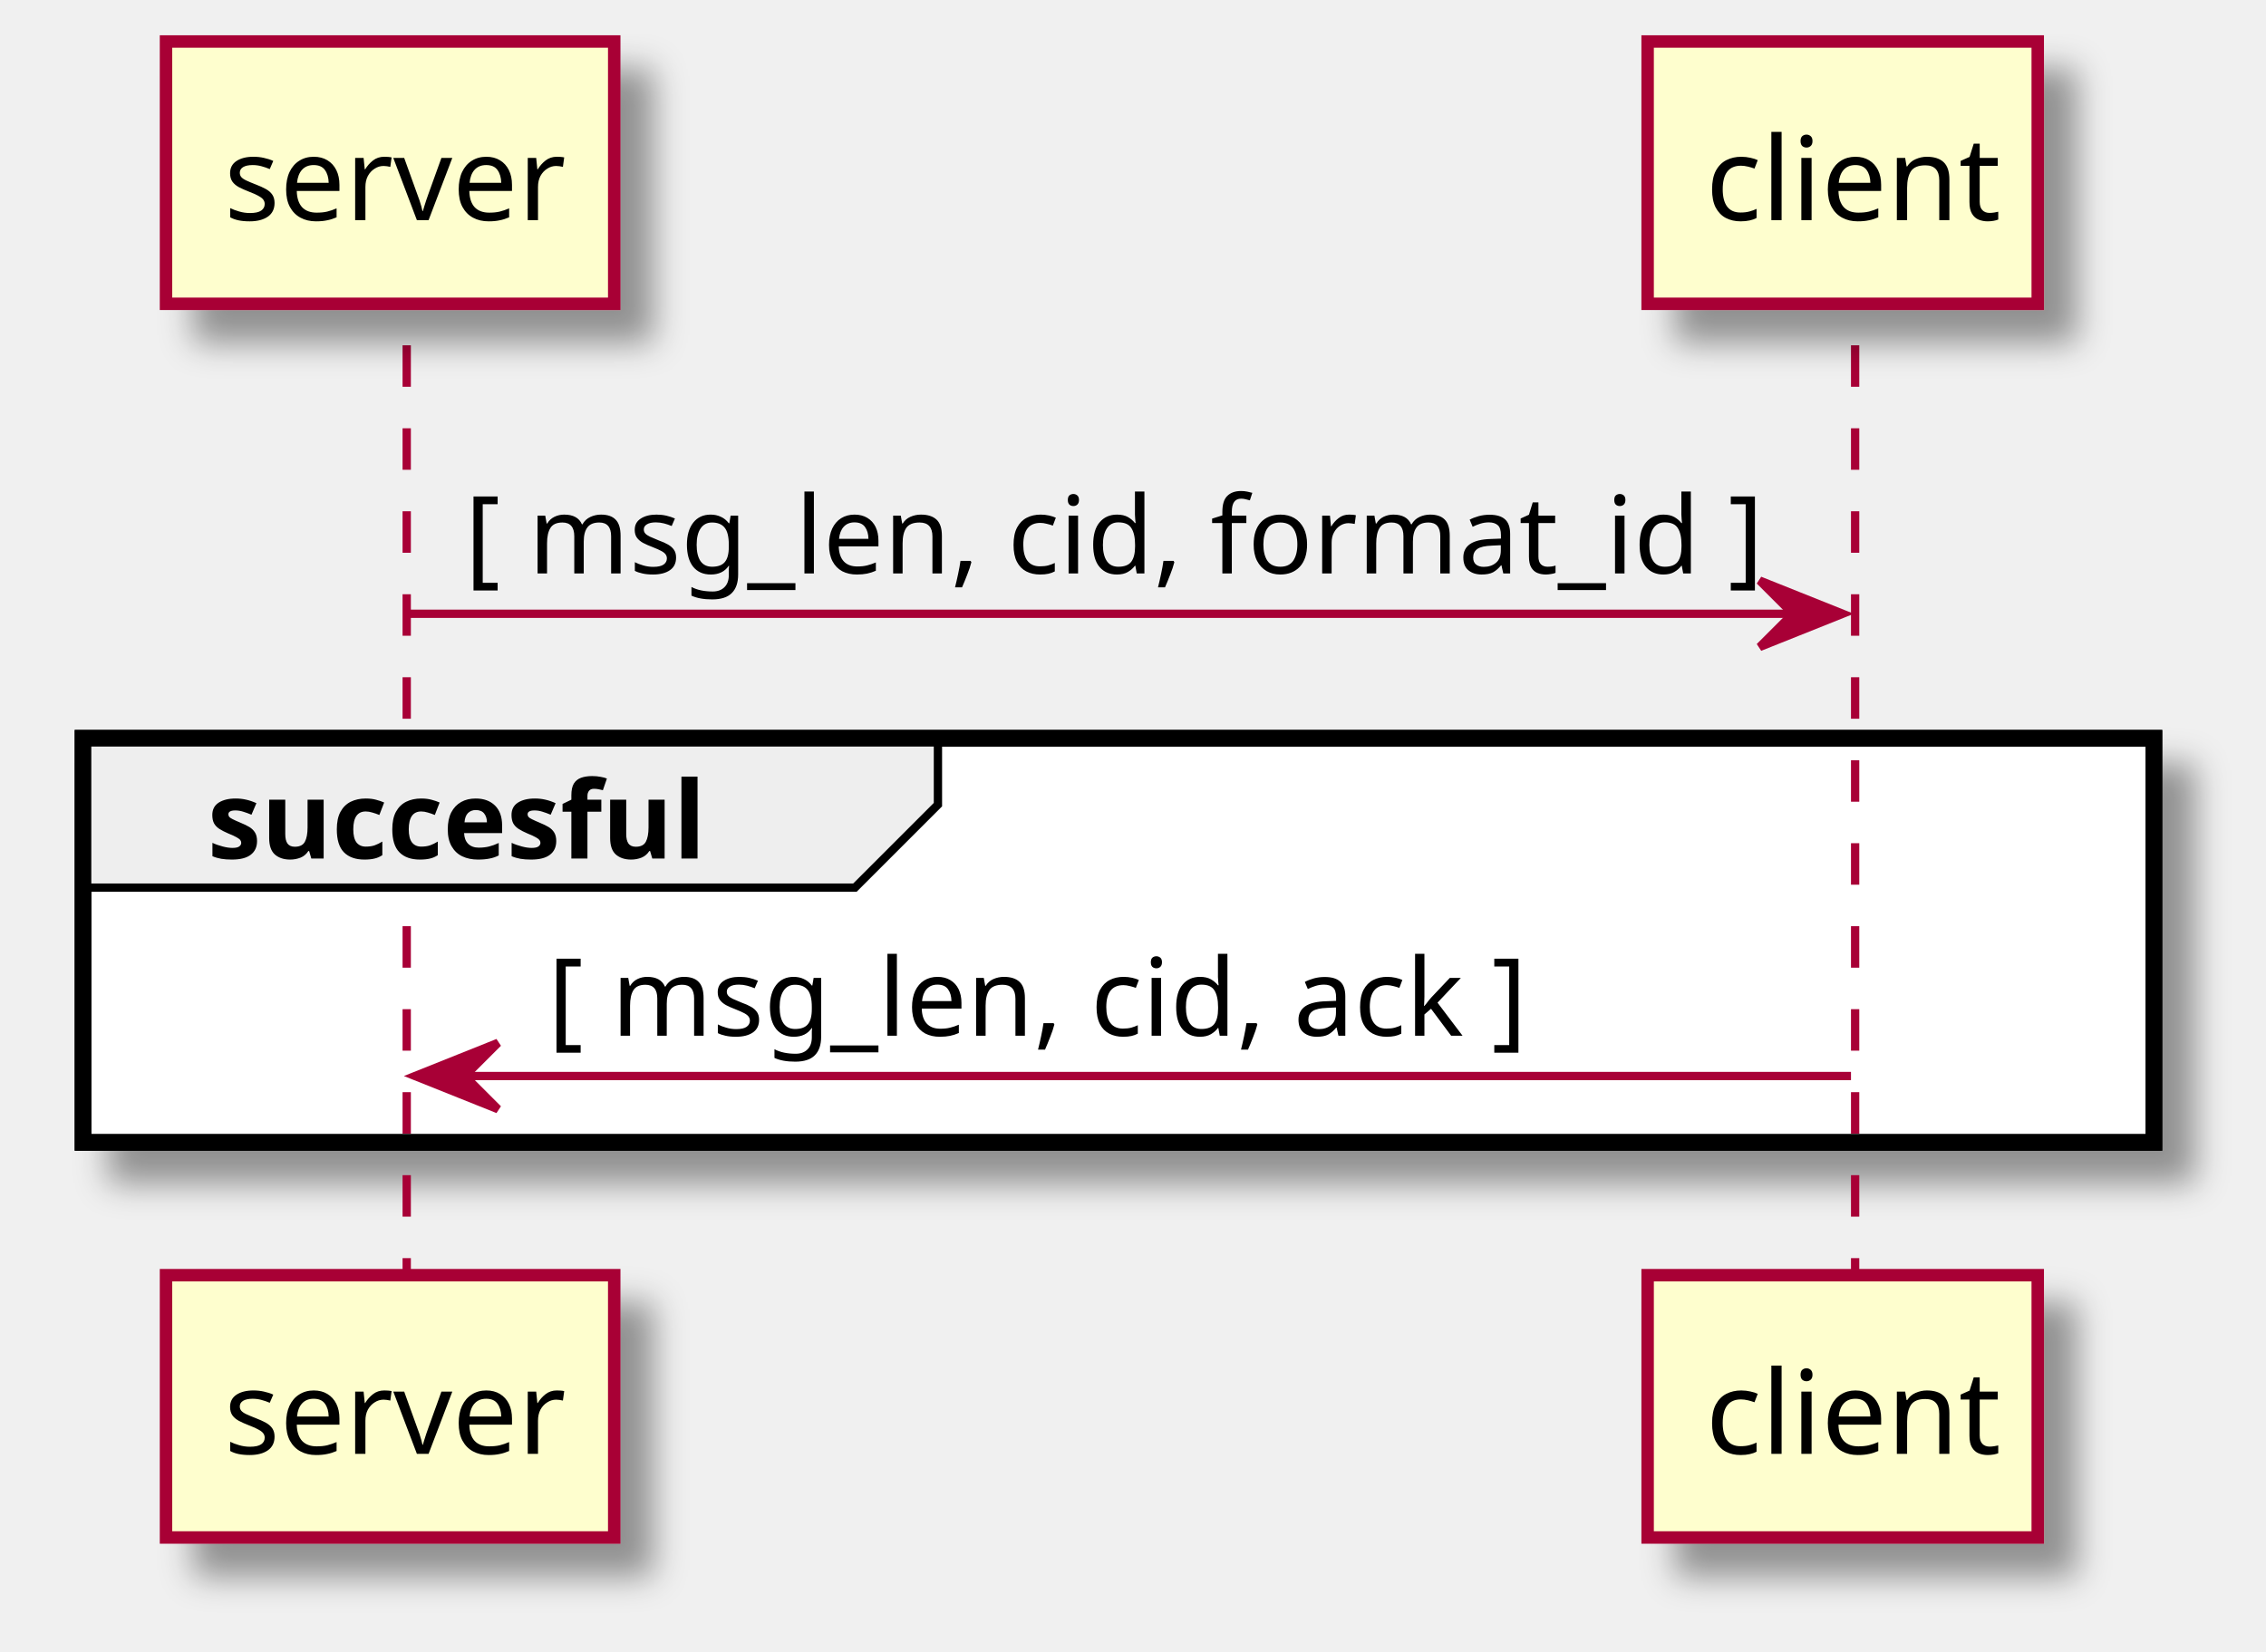
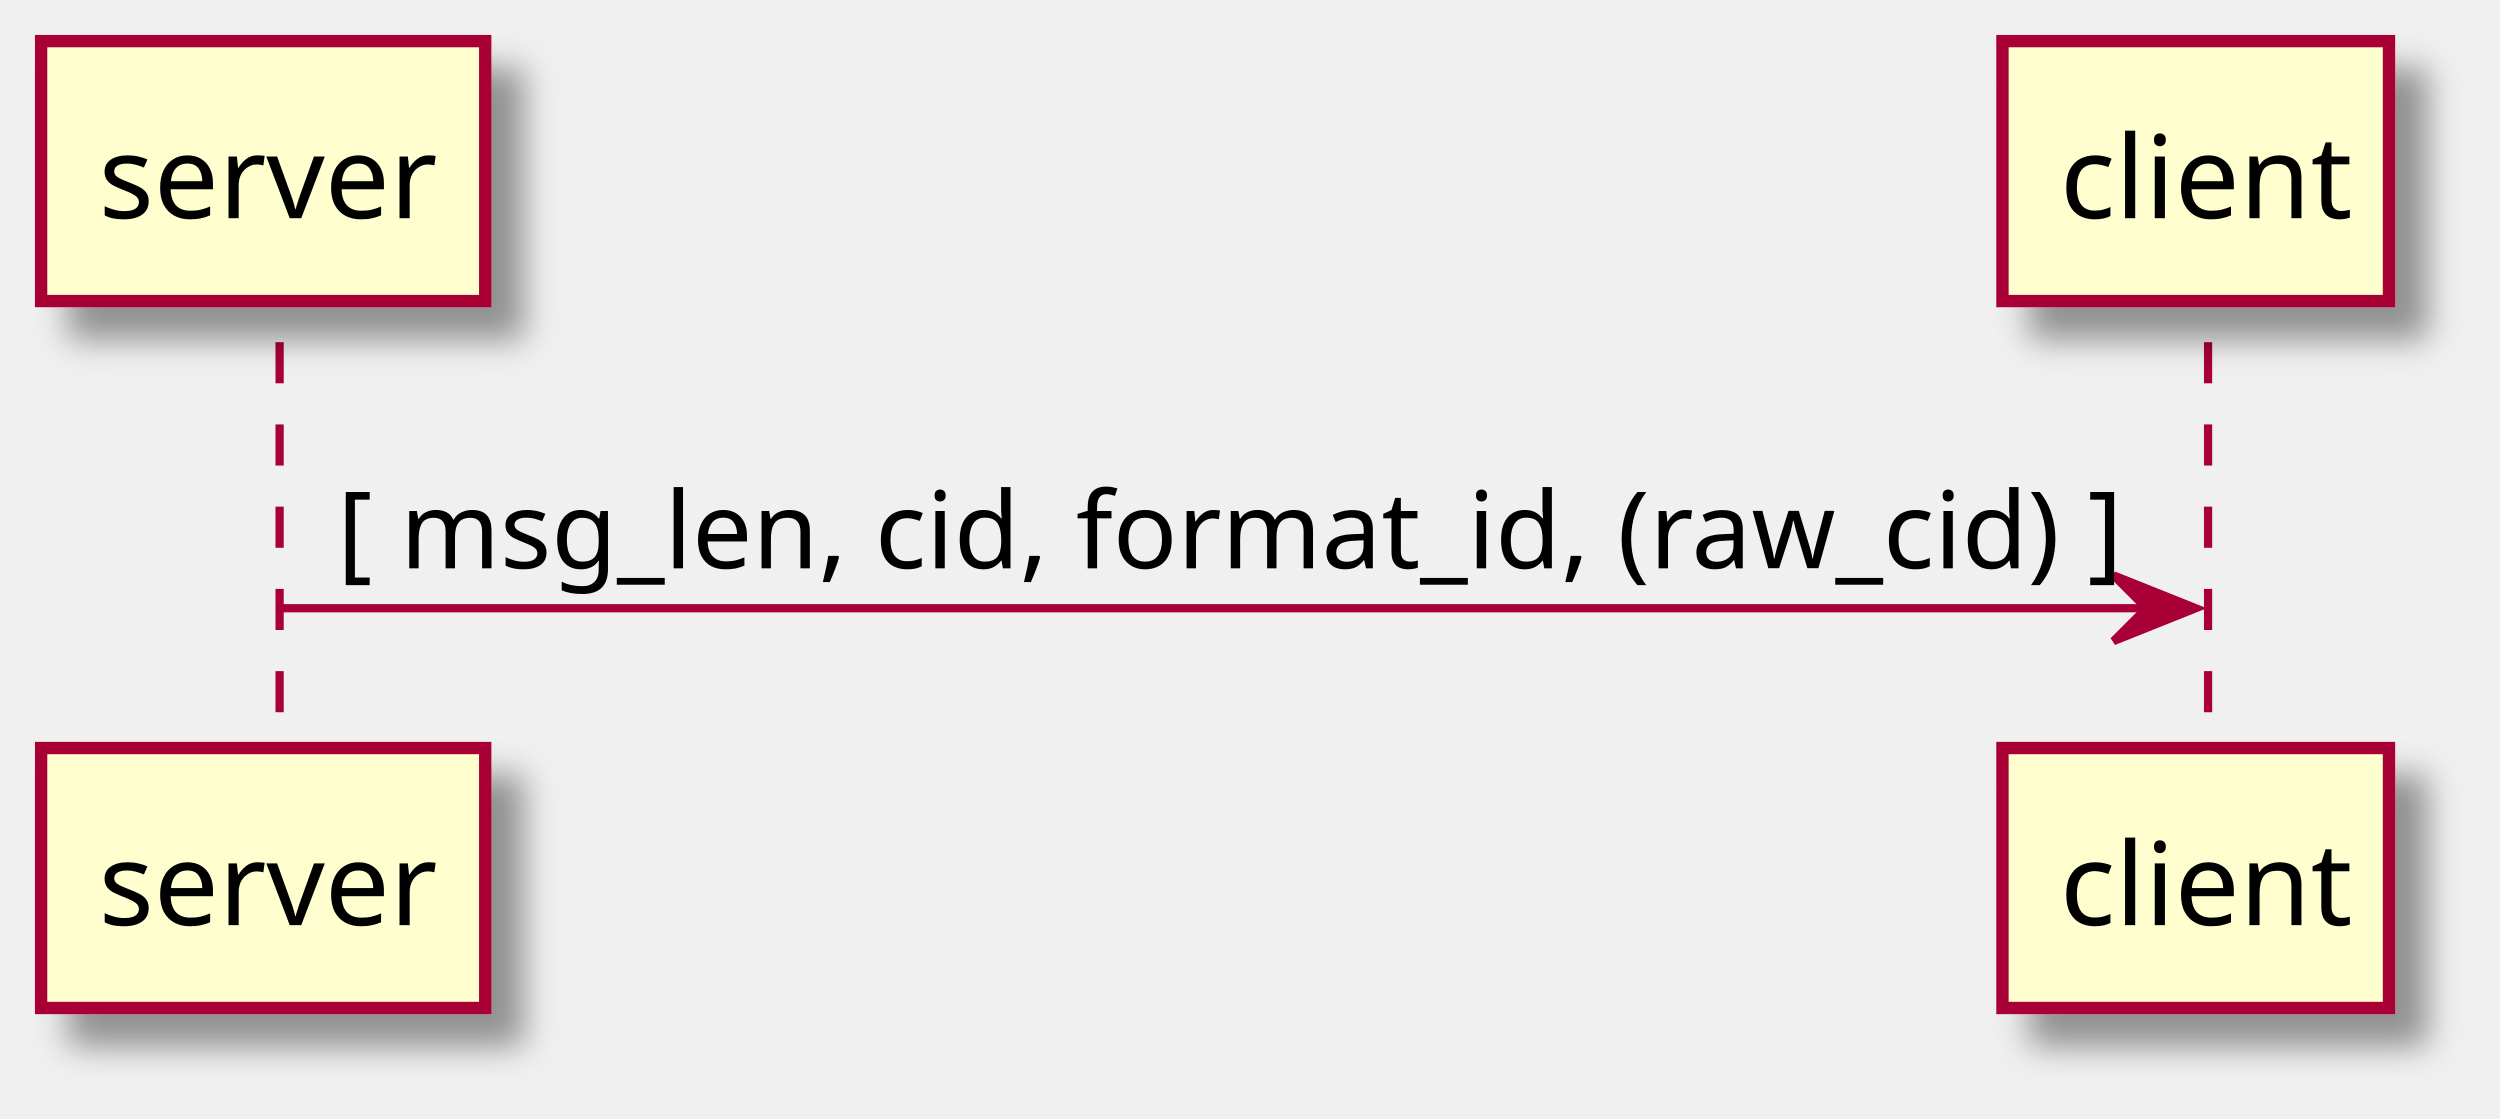
- <svg xmlns="http://www.w3.org/2000/svg" contentScriptType="application/ecmascript" contentStyleType="text/css" height="199px" preserveAspectRatio="none" style="width:273px;height:199px;background:#FFFFFF;" version="1.1" viewBox="0 0 273 199" width="273px" zoomAndPan="magnify">
+ <svg xmlns="http://www.w3.org/2000/svg" contentScriptType="application/ecmascript" contentStyleType="text/css" height="136px" preserveAspectRatio="none" style="width:304px;height:136px;background:#FFFFFF;" version="1.1" viewBox="0 0 304 136" width="304px" zoomAndPan="magnify">
  <defs>
-     <filter height="300%" id="fxpwh6kcablbv" width="300%" x="-1" y="-1">
+     <filter height="300%" id="f1s0fturow9u5a" width="300%" x="-1" y="-1">
      <feGaussianBlur result="blurOut" stdDeviation="2.0" />
      <feColorMatrix in="blurOut" result="blurOut2" type="matrix" values="0 0 0 0 0 0 0 0 0 0 0 0 0 0 0 0 0 0 .4 0" />
      <feOffset dx="4.0" dy="4.0" in="blurOut2" result="blurOut3" />
      <feBlend in="SourceGraphic" in2="blurOut3" mode="normal" />
    </filter>
  </defs>
  <g>
-     <rect fill="#FFFFFF" filter="url(#fxpwh6kcablbv)" height="48.703" style="stroke:#000000;stroke-width:2.0;" width="249.5" x="10" y="88.961" />
-     <line style="stroke:#A80036;stroke-width:1.0;stroke-dasharray:5.0,5.0;" x1="49" x2="49" y1="41.609" y2="154.664" />
-     <line style="stroke:#A80036;stroke-width:1.0;stroke-dasharray:5.0,5.0;" x1="223.5" x2="223.5" y1="41.609" y2="154.664" />
-     <rect fill="#FEFECE" filter="url(#fxpwh6kcablbv)" height="31.609" style="stroke:#A80036;stroke-width:1.5;" width="54" x="20" y="5" />
-     <text fill="#000000" font-family="sans-serif" font-size="14" lengthAdjust="spacing" textLength="40" x="27" y="26.533">server</text>
-     <rect fill="#FEFECE" filter="url(#fxpwh6kcablbv)" height="31.609" style="stroke:#A80036;stroke-width:1.5;" width="54" x="20" y="153.664" />
-     <text fill="#000000" font-family="sans-serif" font-size="14" lengthAdjust="spacing" textLength="40" x="27" y="175.197">server</text>
-     <rect fill="#FEFECE" filter="url(#fxpwh6kcablbv)" height="31.609" style="stroke:#A80036;stroke-width:1.5;" width="47" x="198.5" y="5" />
-     <text fill="#000000" font-family="sans-serif" font-size="14" lengthAdjust="spacing" textLength="33" x="205.5" y="26.533">client</text>
-     <rect fill="#FEFECE" filter="url(#fxpwh6kcablbv)" height="31.609" style="stroke:#A80036;stroke-width:1.5;" width="47" x="198.5" y="153.664" />
-     <text fill="#000000" font-family="sans-serif" font-size="14" lengthAdjust="spacing" textLength="33" x="205.5" y="175.197">client</text>
-     <polygon fill="#A80036" points="212,69.961,222,73.961,212,77.961,216,73.961" style="stroke:#A80036;stroke-width:1.0;" />
-     <line style="stroke:#A80036;stroke-width:1.0;" x1="49" x2="218" y1="73.961" y2="73.961" />
-     <text fill="#000000" font-family="sans-serif" font-size="13" lengthAdjust="spacing" textLength="151" x="56" y="69.105">[ msg_len, cid, format_id ]</text>
-     <path d="M10,88.961 L113,88.961 L113,96.961 L103,106.961 L10,106.961 L10,88.961 " fill="#EEEEEE" style="stroke:#000000;stroke-width:1.0;" />
-     <rect fill="none" height="48.703" style="stroke:#000000;stroke-width:2.0;" width="249.5" x="10" y="88.961" />
-     <text fill="#000000" font-family="sans-serif" font-size="13" font-weight="bold" lengthAdjust="spacing" textLength="58" x="25" y="103.456">succesful</text>
-     <polygon fill="#A80036" points="60,125.664,50,129.664,60,133.664,56,129.664" style="stroke:#A80036;stroke-width:1.0;" />
-     <line style="stroke:#A80036;stroke-width:1.0;" x1="54" x2="223" y1="129.664" y2="129.664" />
-     <text fill="#000000" font-family="sans-serif" font-size="13" lengthAdjust="spacing" textLength="119" x="66" y="124.808">[ msg_len, cid, ack ]</text>
+     <line style="stroke:#A80036;stroke-width:1.0;stroke-dasharray:5.0,5.0;" x1="34" x2="34" y1="41.609" y2="91.961" />
+     <line style="stroke:#A80036;stroke-width:1.0;stroke-dasharray:5.0,5.0;" x1="268.5" x2="268.5" y1="41.609" y2="91.961" />
+     <rect fill="#FEFECE" filter="url(#f1s0fturow9u5a)" height="31.609" style="stroke:#A80036;stroke-width:1.5;" width="54" x="5" y="5" />
+     <text fill="#000000" font-family="sans-serif" font-size="14" lengthAdjust="spacing" textLength="40" x="12" y="26.533">server</text>
+     <rect fill="#FEFECE" filter="url(#f1s0fturow9u5a)" height="31.609" style="stroke:#A80036;stroke-width:1.5;" width="54" x="5" y="90.961" />
+     <text fill="#000000" font-family="sans-serif" font-size="14" lengthAdjust="spacing" textLength="40" x="12" y="112.494">server</text>
+     <rect fill="#FEFECE" filter="url(#f1s0fturow9u5a)" height="31.609" style="stroke:#A80036;stroke-width:1.5;" width="47" x="243.5" y="5" />
+     <text fill="#000000" font-family="sans-serif" font-size="14" lengthAdjust="spacing" textLength="33" x="250.5" y="26.533">client</text>
+     <rect fill="#FEFECE" filter="url(#f1s0fturow9u5a)" height="31.609" style="stroke:#A80036;stroke-width:1.5;" width="47" x="243.5" y="90.961" />
+     <text fill="#000000" font-family="sans-serif" font-size="14" lengthAdjust="spacing" textLength="33" x="250.5" y="112.494">client</text>
+     <polygon fill="#A80036" points="257,69.961,267,73.961,257,77.961,261,73.961" style="stroke:#A80036;stroke-width:1.0;" />
+     <line style="stroke:#A80036;stroke-width:1.0;" x1="34" x2="263" y1="73.961" y2="73.961" />
+     <text fill="#000000" font-family="sans-serif" font-size="13" lengthAdjust="spacing" textLength="211" x="41" y="69.105">[ msg_len, cid, format_id, (raw_cid) ]</text>
  </g>
</svg>
